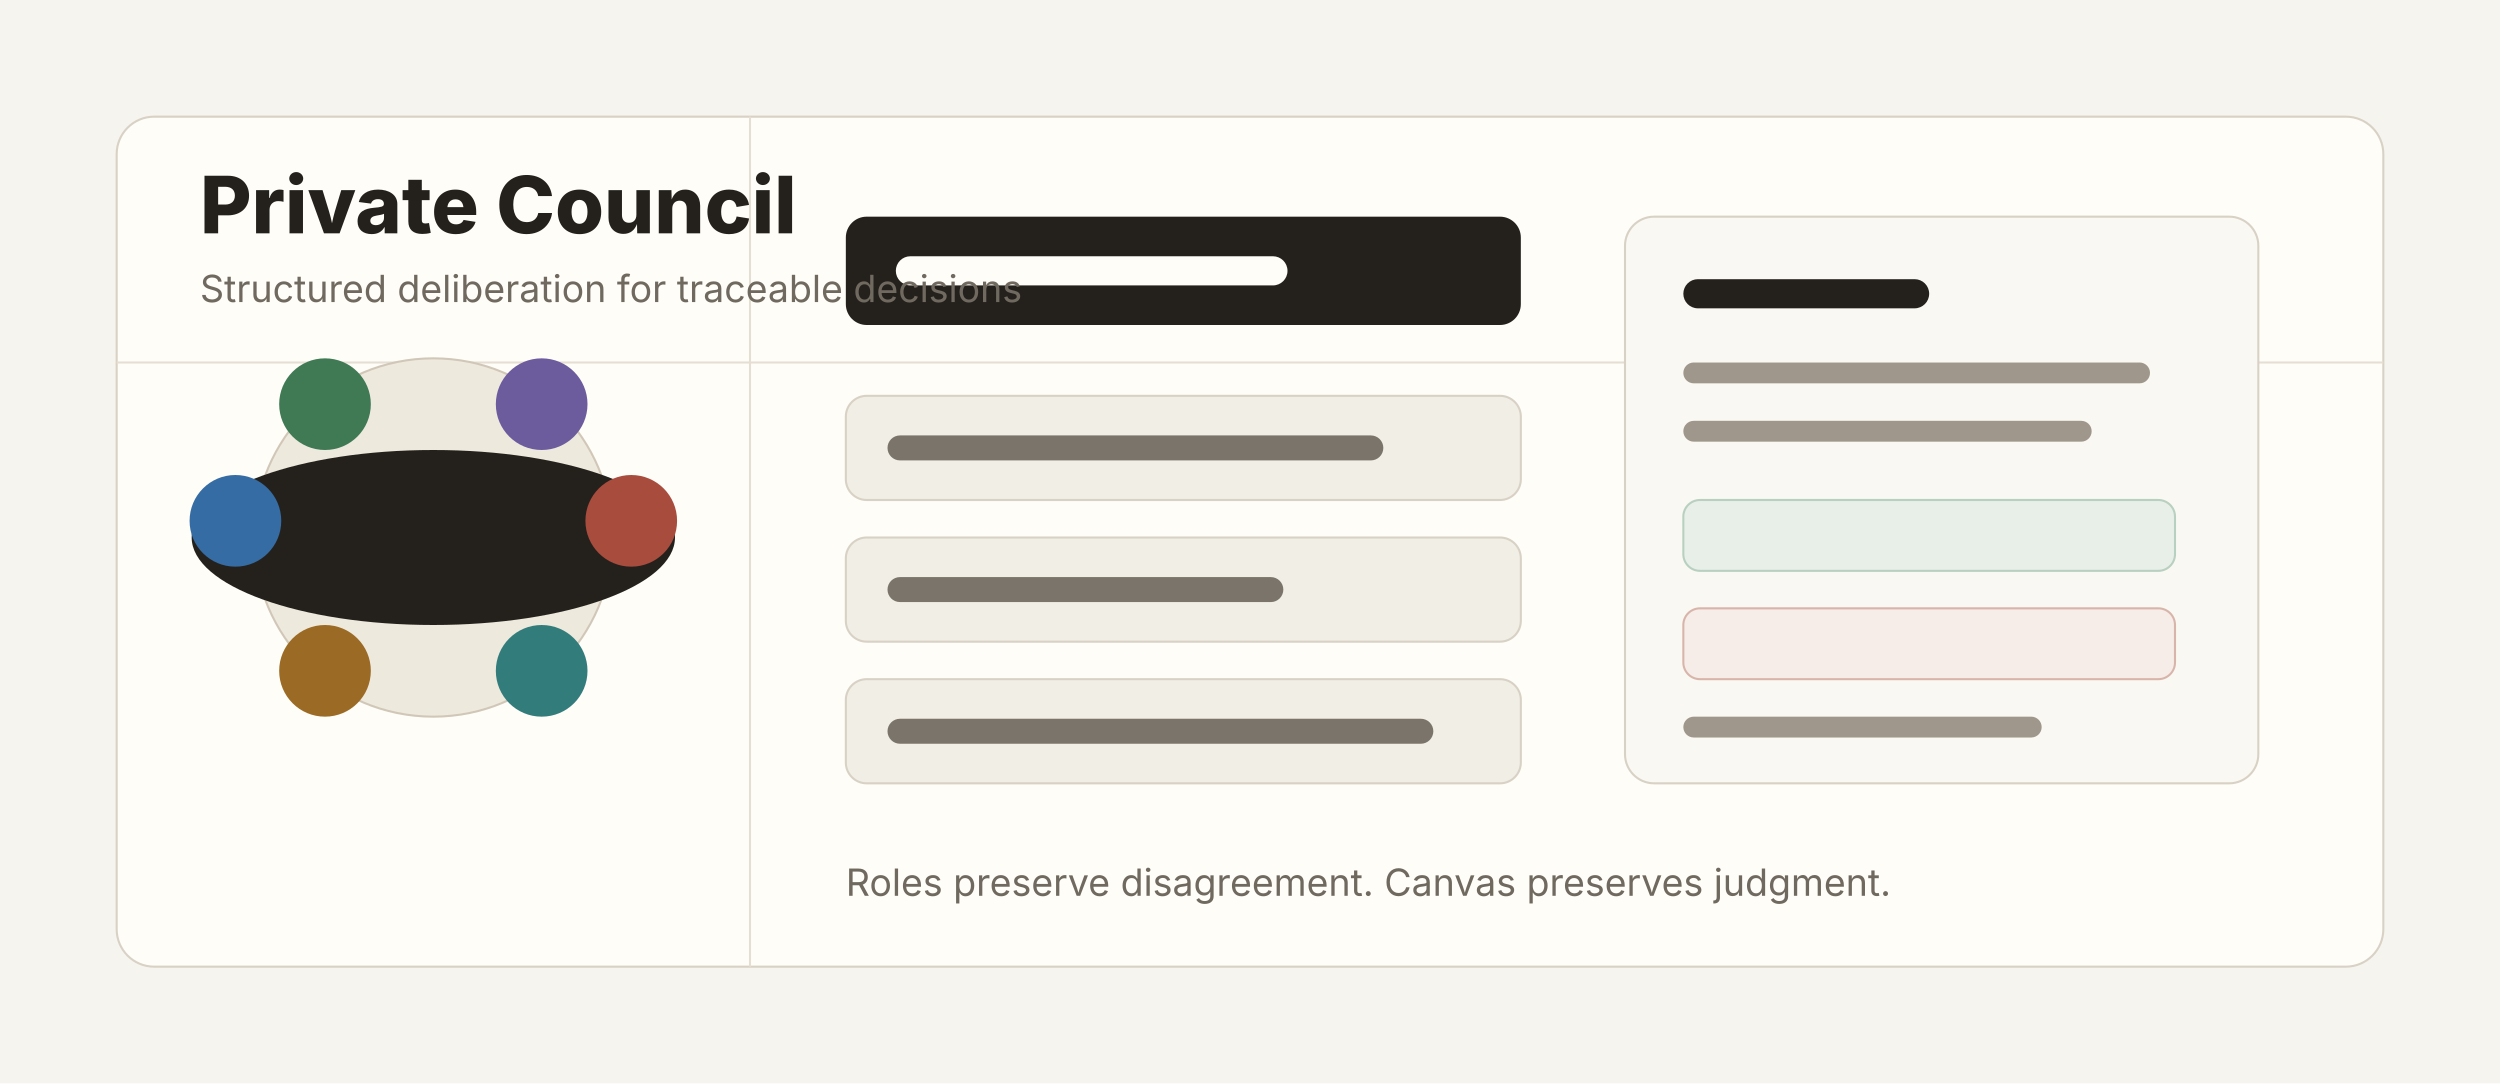
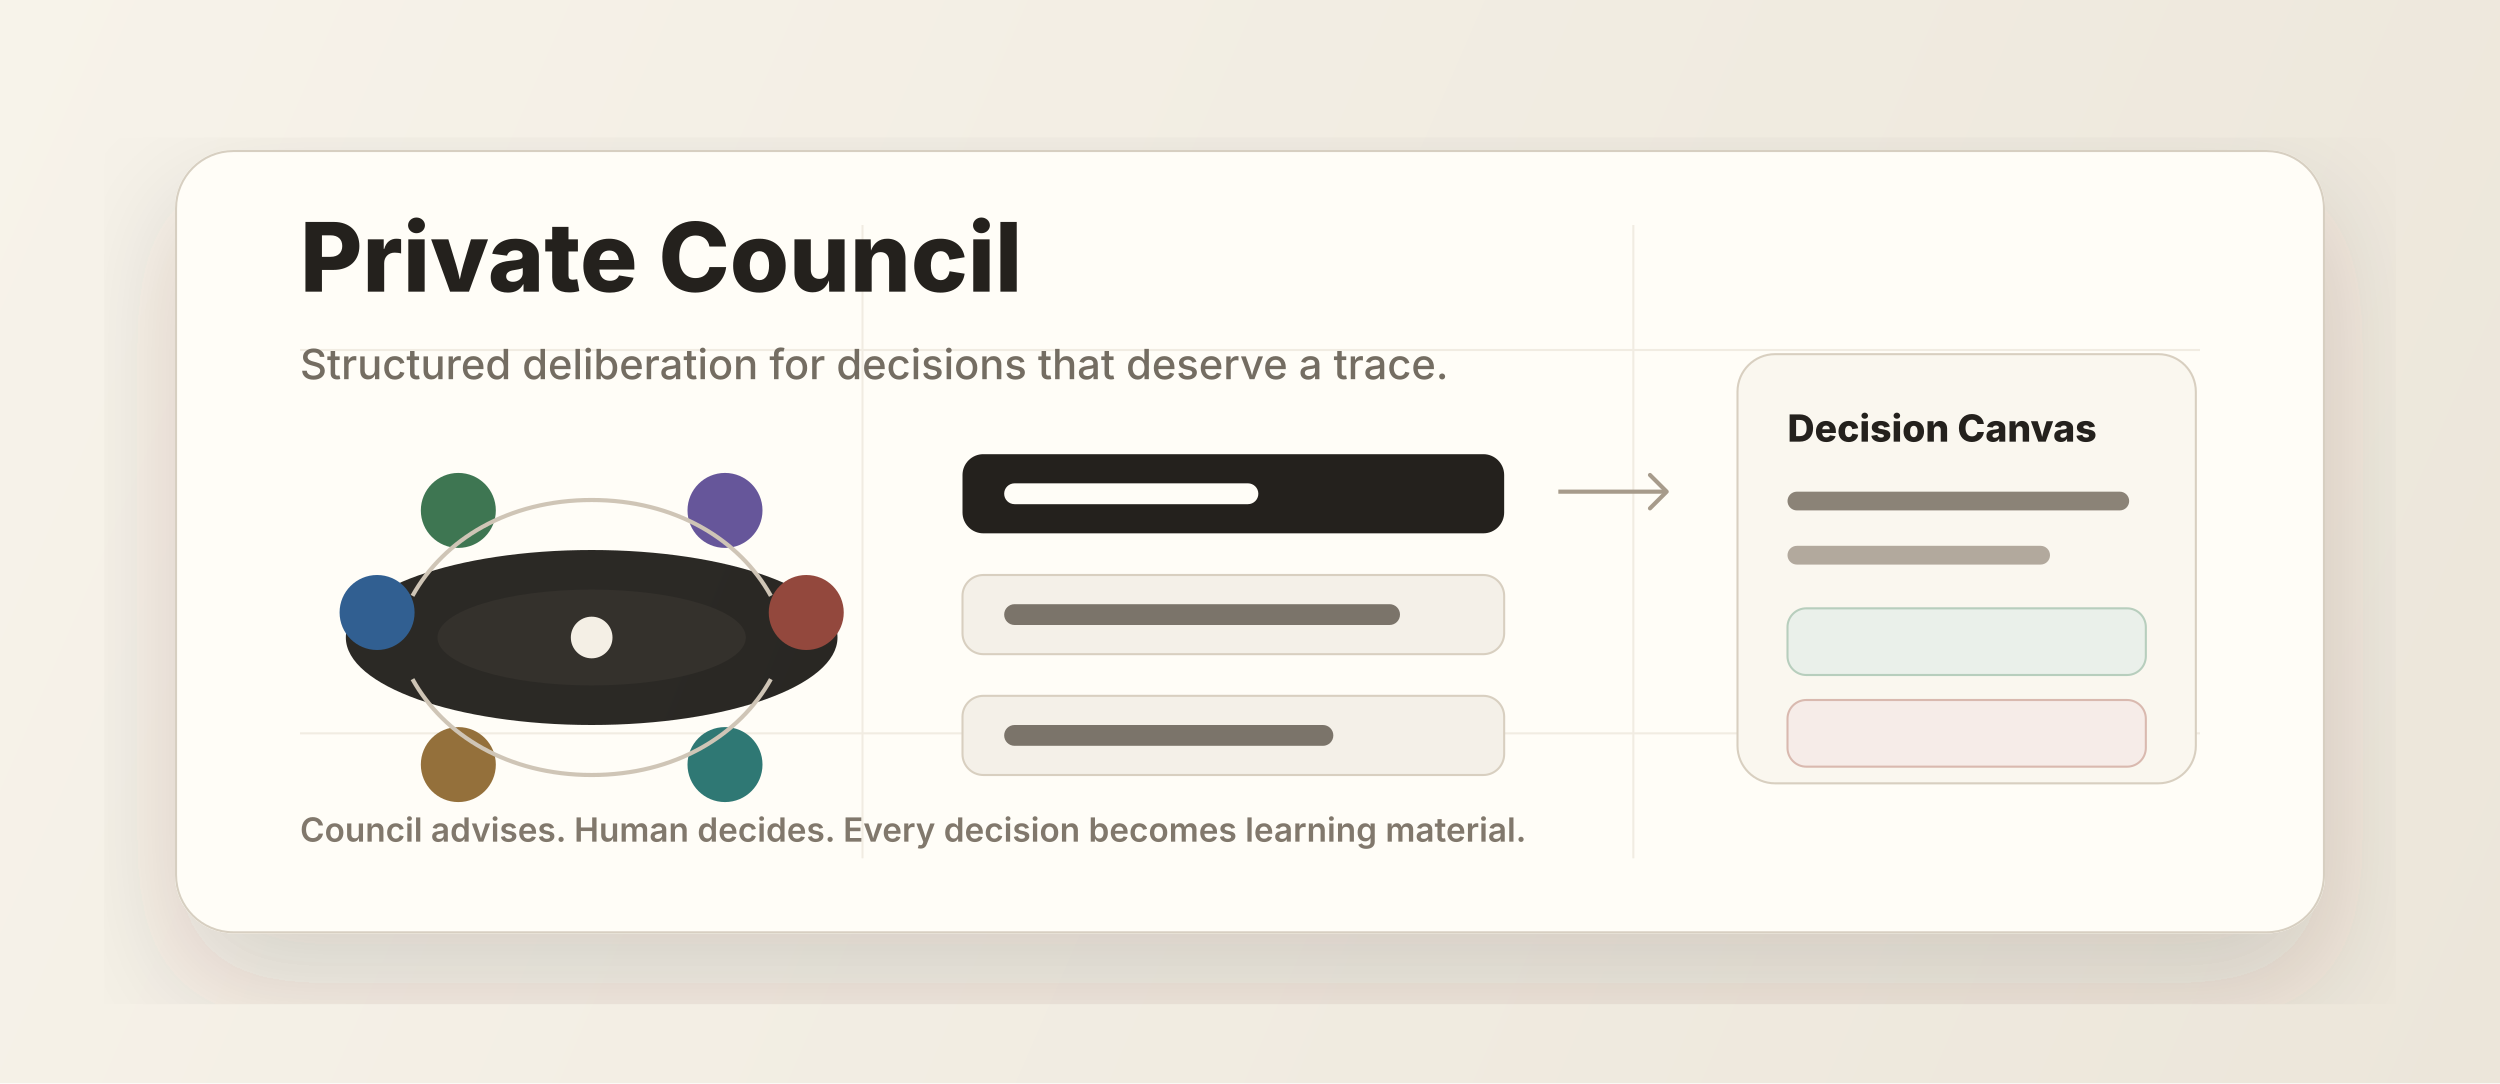
<svg xmlns="http://www.w3.org/2000/svg" width="1200" height="520" viewBox="0 0 1200 520" fill="none" role="img" aria-labelledby="title desc">
-   <rect width="1200" height="520" fill="#F6F4EE" />
-   <rect x="56" y="56" width="1088" height="408" rx="18" fill="#FFFDF8" stroke="#D8D1C5" />
-   <path d="M56 174H1144" stroke="#E5DED3" />
-   <path d="M360 56V464" stroke="#E5DED3" />
-   <circle cx="208" cy="258" r="86" fill="#EEE9DD" stroke="#D0C7B8" />
-   <ellipse cx="208" cy="258" rx="116" ry="42" fill="#24211D" />
-   <circle cx="113" cy="250" r="22" fill="#356CA3" />
-   <circle cx="303" cy="250" r="22" fill="#A84C3D" />
-   <circle cx="156" cy="194" r="22" fill="#3F7A55" />
-   <circle cx="260" cy="194" r="22" fill="#6C5B9D" />
-   <circle cx="156" cy="322" r="22" fill="#9B6B25" />
-   <circle cx="260" cy="322" r="22" fill="#337C7C" />
-   <rect x="406" y="104" width="324" height="52" rx="10" fill="#24211D" />
-   <rect x="430" y="123" width="188" height="14" rx="7" fill="#FFFDF8" />
-   <rect x="406" y="190" width="324" height="50" rx="10" fill="#F1EEE6" stroke="#D8D1C5" />
-   <rect x="426" y="209" width="238" height="12" rx="6" fill="#7A746A" />
-   <rect x="406" y="258" width="324" height="50" rx="10" fill="#F1EEE6" stroke="#D8D1C5" />
-   <rect x="426" y="277" width="190" height="12" rx="6" fill="#7A746A" />
-   <rect x="406" y="326" width="324" height="50" rx="10" fill="#F1EEE6" stroke="#D8D1C5" />
-   <rect x="426" y="345" width="262" height="12" rx="6" fill="#7A746A" />
-   <rect x="780" y="104" width="304" height="272" rx="14" fill="#FAF8F2" stroke="#D8D1C5" />
-   <rect x="808" y="134" width="118" height="14" rx="7" fill="#24211D" />
-   <rect x="808" y="174" width="224" height="10" rx="5" fill="#9F978B" />
-   <rect x="808" y="202" width="196" height="10" rx="5" fill="#9F978B" />
-   <rect x="808" y="240" width="236" height="34" rx="8" fill="#E8EFE9" stroke="#B8D0BF" />
-   <rect x="808" y="292" width="236" height="34" rx="8" fill="#F6ECE8" stroke="#D8B5AB" />
-   <rect x="808" y="344" width="172" height="10" rx="5" fill="#9F978B" />
-   <text x="96" y="112" fill="#24211D" font-family="Inter, Arial, sans-serif" font-size="38" font-weight="800">Private Council</text>
-   <text x="96" y="145" fill="#6F695F" font-family="Inter, Arial, sans-serif" font-size="18">Structured deliberation for traceable decisions</text>
-   <text x="406" y="430" fill="#6F695F" font-family="Inter, Arial, sans-serif" font-size="18">Roles preserve disagreement. Canvas preserves judgment.</text>
+   <defs>
+     <linearGradient id="paper" x1="0" y1="0" x2="1200" y2="520" gradientUnits="userSpaceOnUse">
+       <stop stop-color="#F7F3EA" />
+       <stop offset="1" stop-color="#ECE6DA" />
+     </linearGradient>
+     <linearGradient id="ink" x1="160" y1="86" x2="1040" y2="438" gradientUnits="userSpaceOnUse">
+       <stop stop-color="#2B2925" />
+       <stop offset="1" stop-color="#11100F" />
+     </linearGradient>
+     <filter id="shadow" x="50" y="42" width="1100" height="440" filterUnits="userSpaceOnUse" color-interpolation-filters="sRGB">
+       <feDropShadow dx="0" dy="24" stdDeviation="28" flood-color="#3D3528" flood-opacity="0.16" />
+     </filter>
+   </defs>
+   <rect width="1200" height="520" fill="url(#paper)" />
+   <g filter="url(#shadow)">
+     <rect x="84" y="72" width="1032" height="376" rx="28" fill="#FFFDF7" />
+   </g>
+   <rect x="84.5" y="72.5" width="1031" height="375" rx="27.5" stroke="#D7CFC1" />
+   <g opacity="0.55">
+     <path d="M144 168H1056" stroke="#E6DED2" />
+     <path d="M144 352H1056" stroke="#E6DED2" />
+     <path d="M414 108V412" stroke="#E6DED2" />
+     <path d="M784 108V412" stroke="#E6DED2" />
+   </g>
+   <text x="144" y="140" fill="#24211D" font-family="Inter, ui-sans-serif, system-ui, -apple-system, BlinkMacSystemFont, Segoe UI, sans-serif" font-size="46" font-weight="800" letter-spacing="0">
+     Private Council
+   </text>
+   <text x="144" y="182" fill="#746D62" font-family="Inter, ui-sans-serif, system-ui, -apple-system, BlinkMacSystemFont, Segoe UI, sans-serif" font-size="20" font-weight="500" letter-spacing="0">
+     Structured deliberation for decisions that deserve a trace.
+   </text>
+   <g transform="translate(150 232)">
+     <ellipse cx="134" cy="74" rx="118" ry="42" fill="url(#ink)" />
+     <ellipse cx="134" cy="74" rx="74" ry="23" fill="#34312C" />
+     <circle cx="134" cy="74" r="10" fill="#F4EFE5" />
+     <circle cx="31" cy="62" r="18" fill="#315F91" />
+     <circle cx="237" cy="62" r="18" fill="#93483D" />
+     <circle cx="70" cy="13" r="18" fill="#3E7652" />
+     <circle cx="198" cy="13" r="18" fill="#66569A" />
+     <circle cx="70" cy="135" r="18" fill="#94703B" />
+     <circle cx="198" cy="135" r="18" fill="#2F7874" />
+     <path d="M48 94C63 121 94 140 134 140C174 140 205 121 220 94" stroke="#CFC5B6" stroke-width="2" />
+     <path d="M48 54C63 27 94 8 134 8C174 8 205 27 220 54" stroke="#CFC5B6" stroke-width="2" />
+   </g>
+   <g transform="translate(462 218)">
+     <rect width="260" height="38" rx="10" fill="#24211D" />
+     <rect x="20" y="14" width="122" height="10" rx="5" fill="#FFFDF7" />
+     <rect y="58" width="260" height="38" rx="10" fill="#F4F0E8" stroke="#D8CFC0" />
+     <rect x="20" y="72" width="190" height="10" rx="5" fill="#7B746A" />
+     <rect y="116" width="260" height="38" rx="10" fill="#F4F0E8" stroke="#D8CFC0" />
+     <rect x="20" y="130" width="158" height="10" rx="5" fill="#7B746A" />
+     <path d="M286 18H338" stroke="#A79B8B" stroke-width="2" />
+     <path d="M330 10L338 18L330 26" stroke="#A79B8B" stroke-width="2" stroke-linecap="round" stroke-linejoin="round" />
+   </g>
+   <g transform="translate(834 170)">
+     <rect width="220" height="206" rx="18" fill="#FAF7EF" stroke="#D8CFC0" />
+     <text x="24" y="42" fill="#24211D" font-family="Inter, ui-sans-serif, system-ui, -apple-system, BlinkMacSystemFont, Segoe UI, sans-serif" font-size="18" font-weight="800">Decision Canvas</text>
+     <rect x="24" y="66" width="164" height="9" rx="4.5" fill="#8B8377" />
+     <rect x="24" y="92" width="126" height="9" rx="4.5" fill="#B2A99D" />
+     <rect x="24" y="122" width="172" height="32" rx="9" fill="#EAF0EA" stroke="#B7CEBD" />
+     <rect x="24" y="166" width="172" height="32" rx="9" fill="#F6ECE8" stroke="#D9B9AF" />
+   </g>
+   <text x="144" y="404" fill="#81786C" font-family="Inter, ui-sans-serif, system-ui, -apple-system, BlinkMacSystemFont, Segoe UI, sans-serif" font-size="16" font-weight="600">
+     Council advises. Human decides. Every decision becomes learning material.
+   </text>
</svg>
